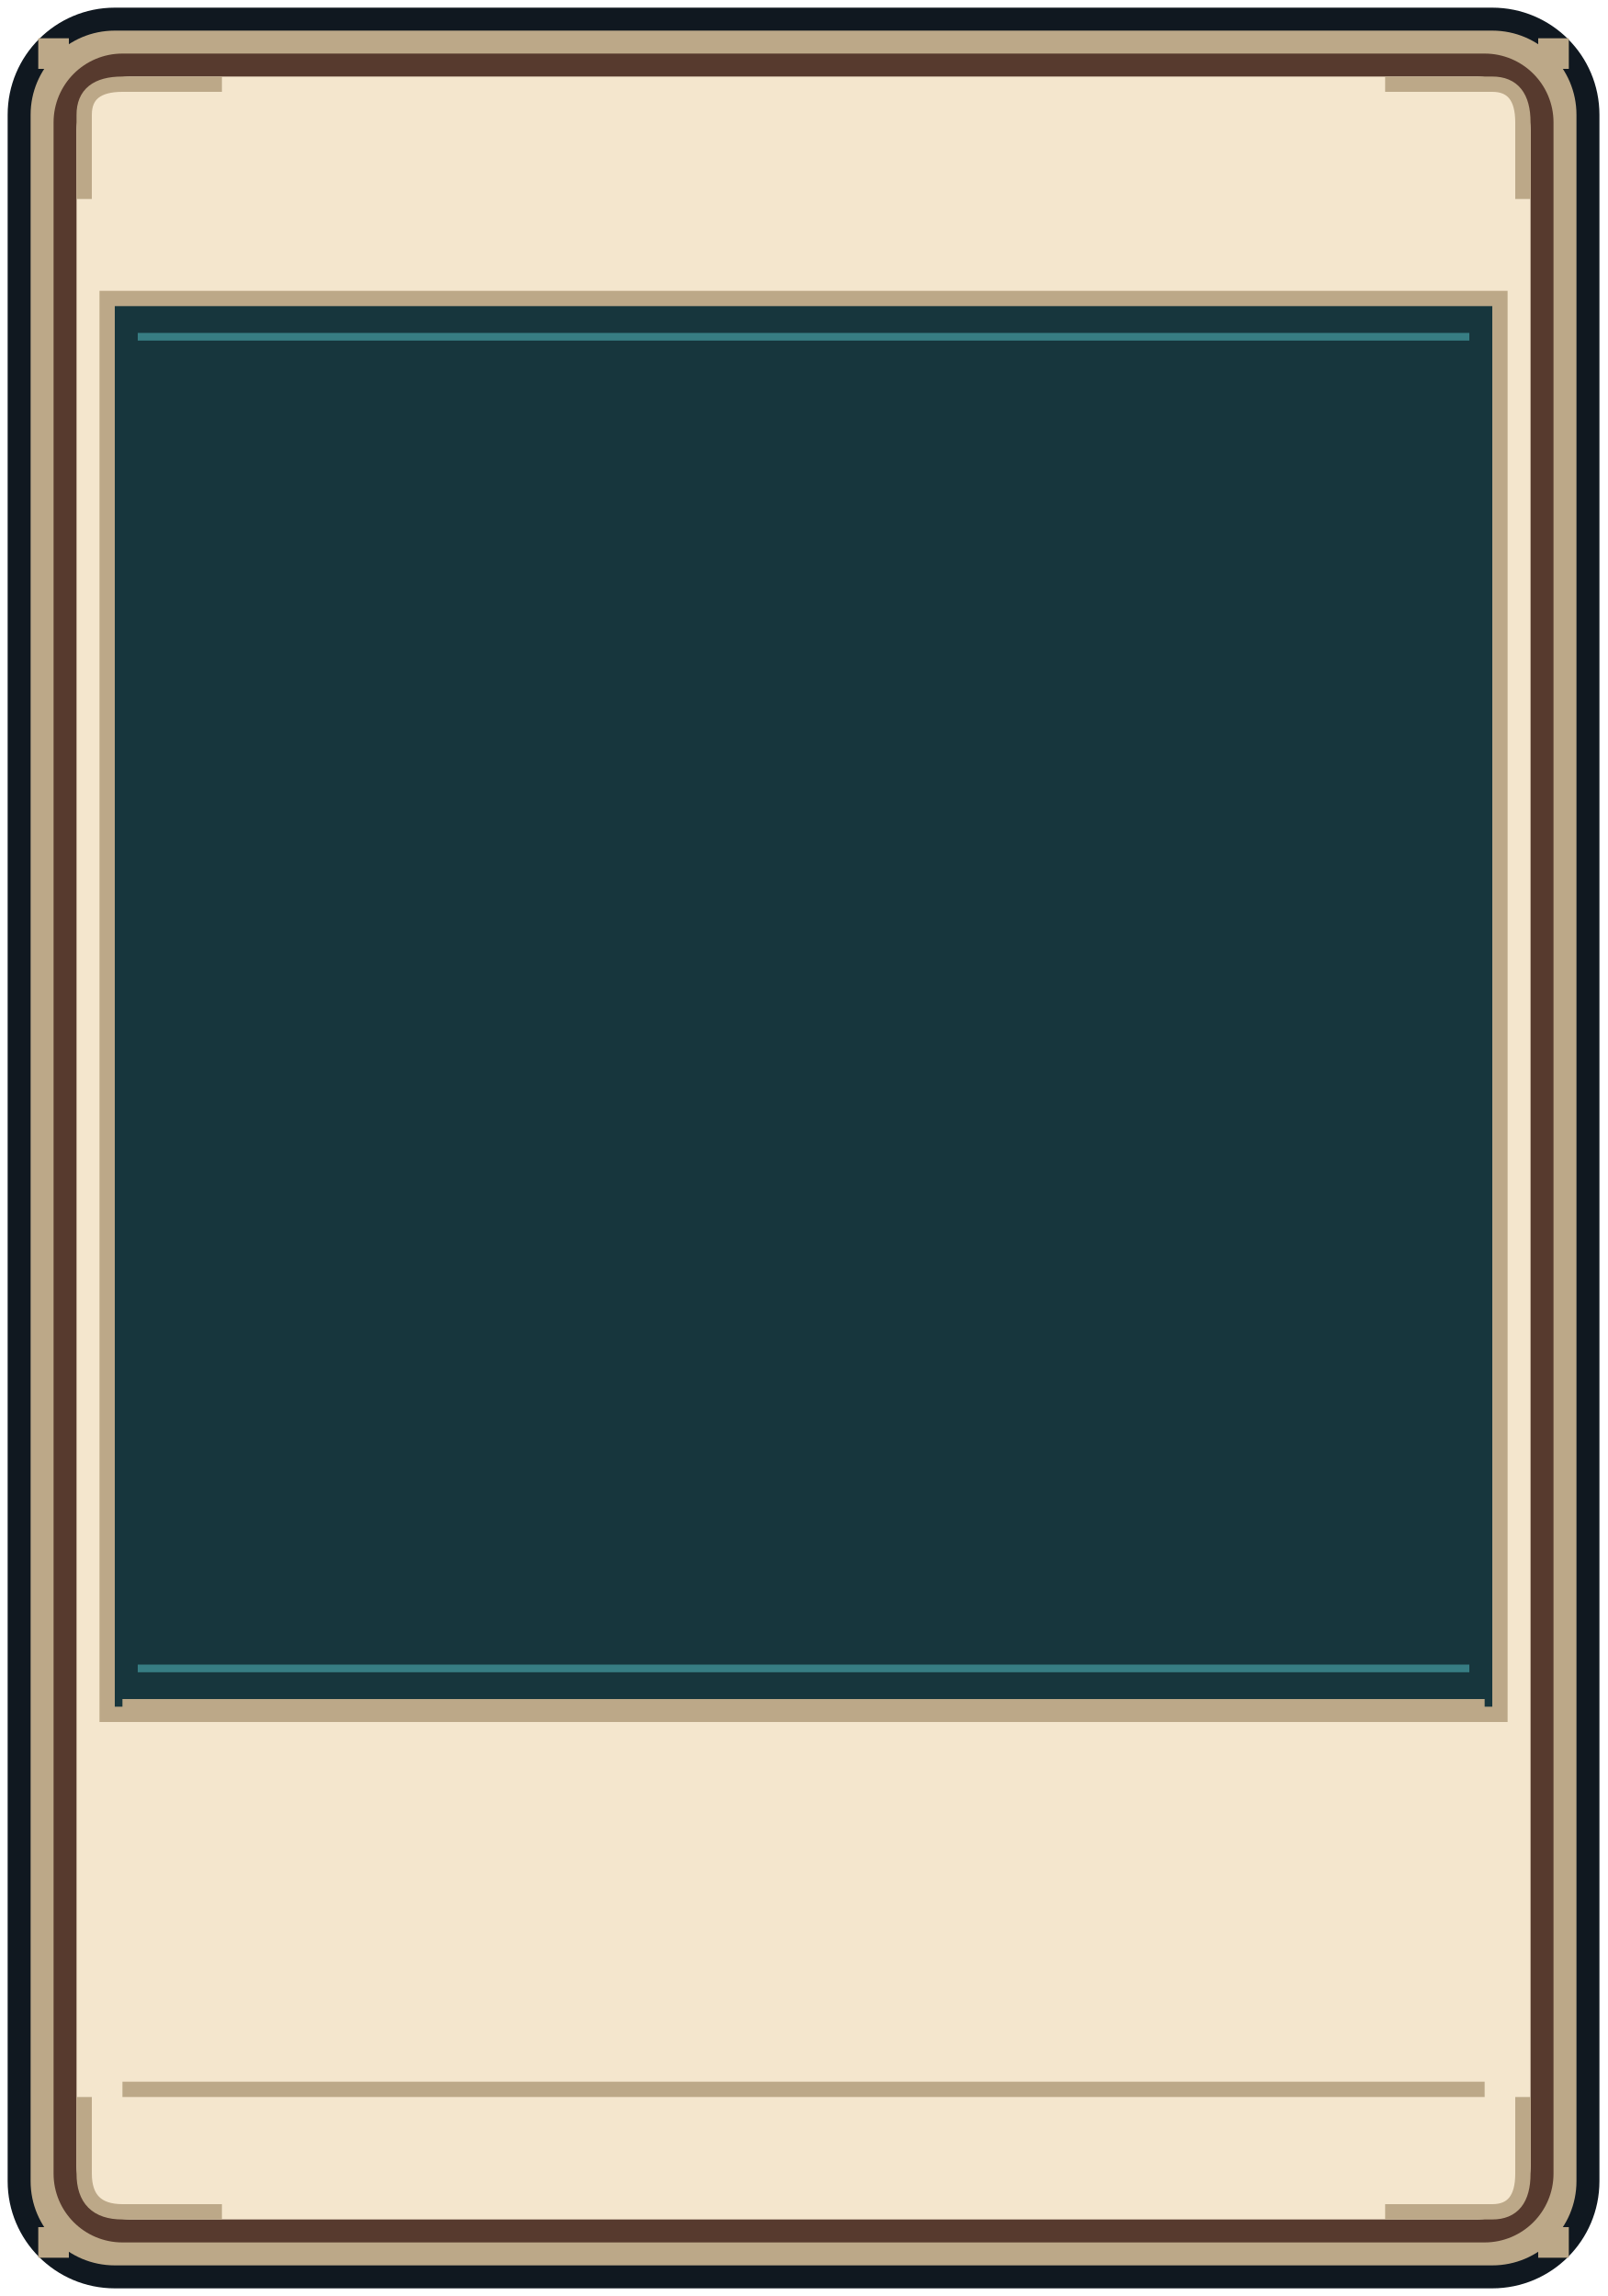
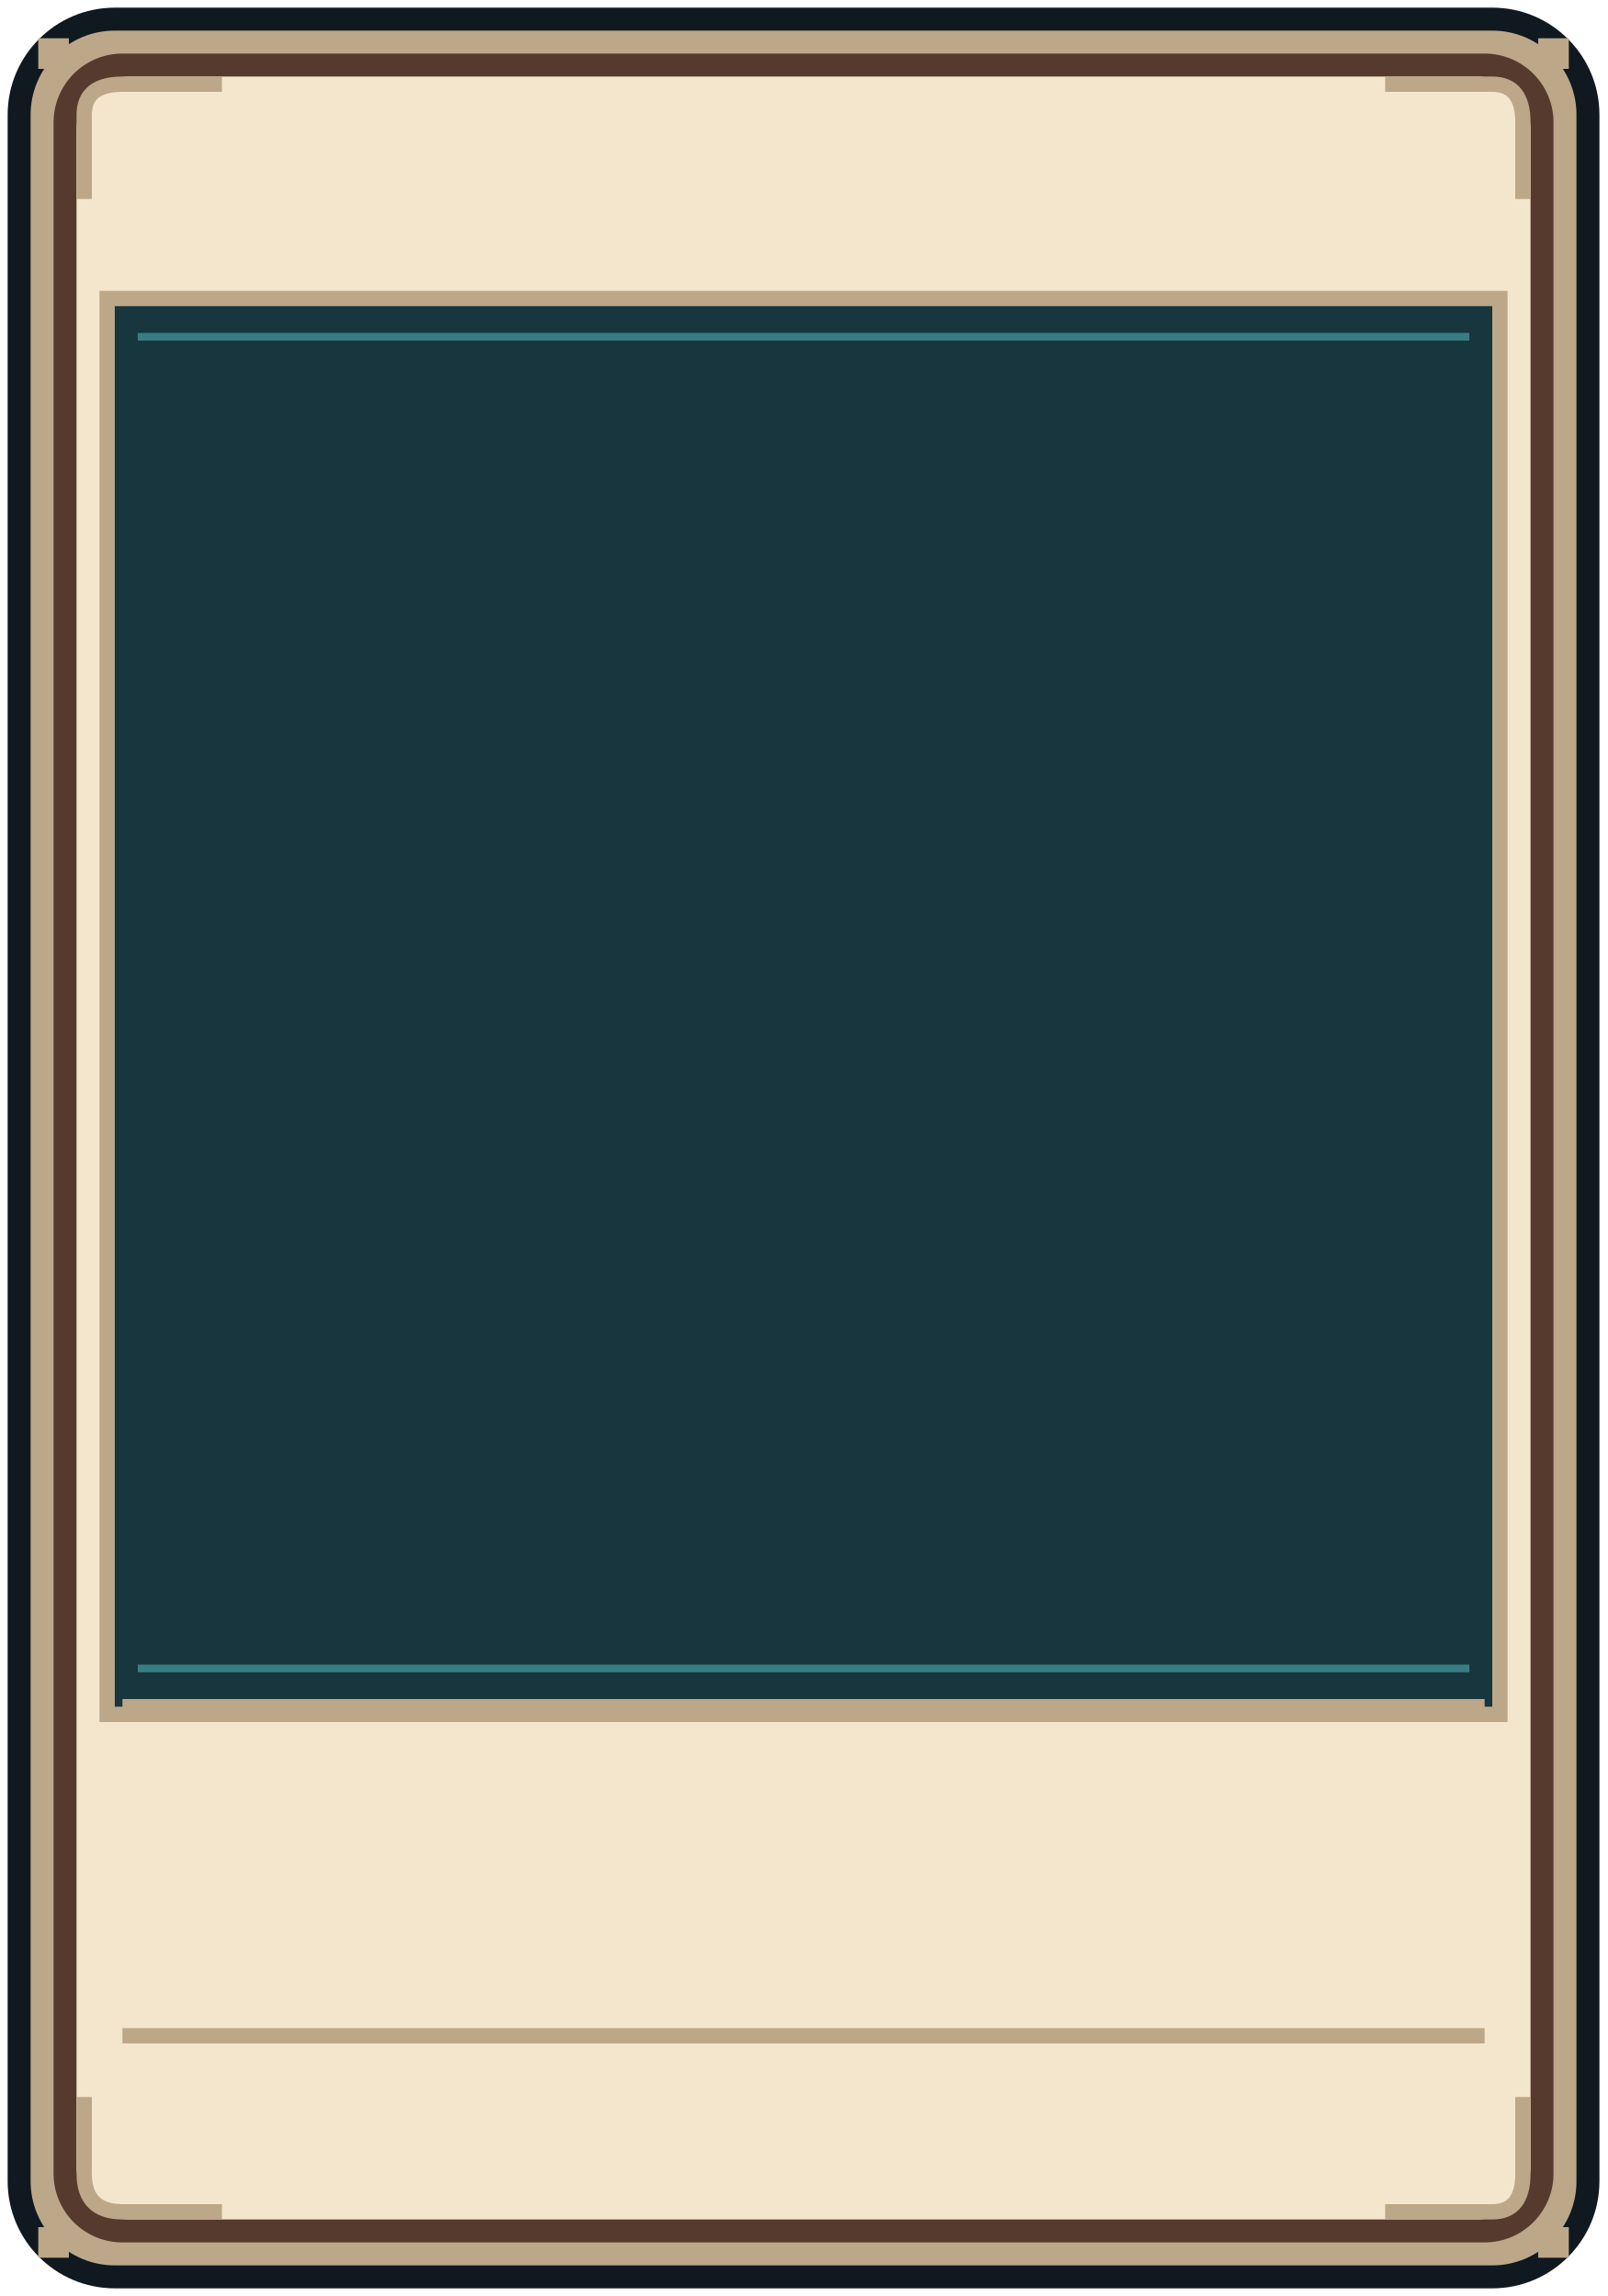
<svg xmlns="http://www.w3.org/2000/svg" width="210" height="300" viewBox="0 0 210 300">
  <rect x="1" y="1" width="208" height="298" rx="14" fill="#101820" />
  <rect x="4" y="4" width="202" height="292" rx="11" fill="#bca888" />
  <rect x="7" y="7" width="196" height="286" rx="9" fill="#573a2e" />
  <rect x="10" y="10" width="190" height="280" rx="7" fill="#f4e6cd" />
  <path d="M14 39H196V224H14Z" fill="#17363d" stroke="#bca888" stroke-width="2" />
-   <path d="M16 223H194M16 273H194" stroke="#bca888" stroke-width="2" />
+   <path d="M16 223H194M16 266H194" stroke="#bca888" stroke-width="2" />
  <path d="M18 44H192M18 218H192" stroke="#377d83" />
  <path d="M11 26V15Q11 11 16 11H29M181 11H195Q199 11 199 16V26M11 274V284Q11 289 16 289H29M181 289H195Q199 289 199 284V274" fill="none" stroke="#bca888" stroke-width="2" />
  <rect x="5" y="5" width="4" height="4" fill="#bca888" />
  <rect x="201" y="5" width="4" height="4" fill="#bca888" />
  <rect x="5" y="291" width="4" height="4" fill="#bca888" />
  <rect x="201" y="291" width="4" height="4" fill="#bca888" />
</svg>
